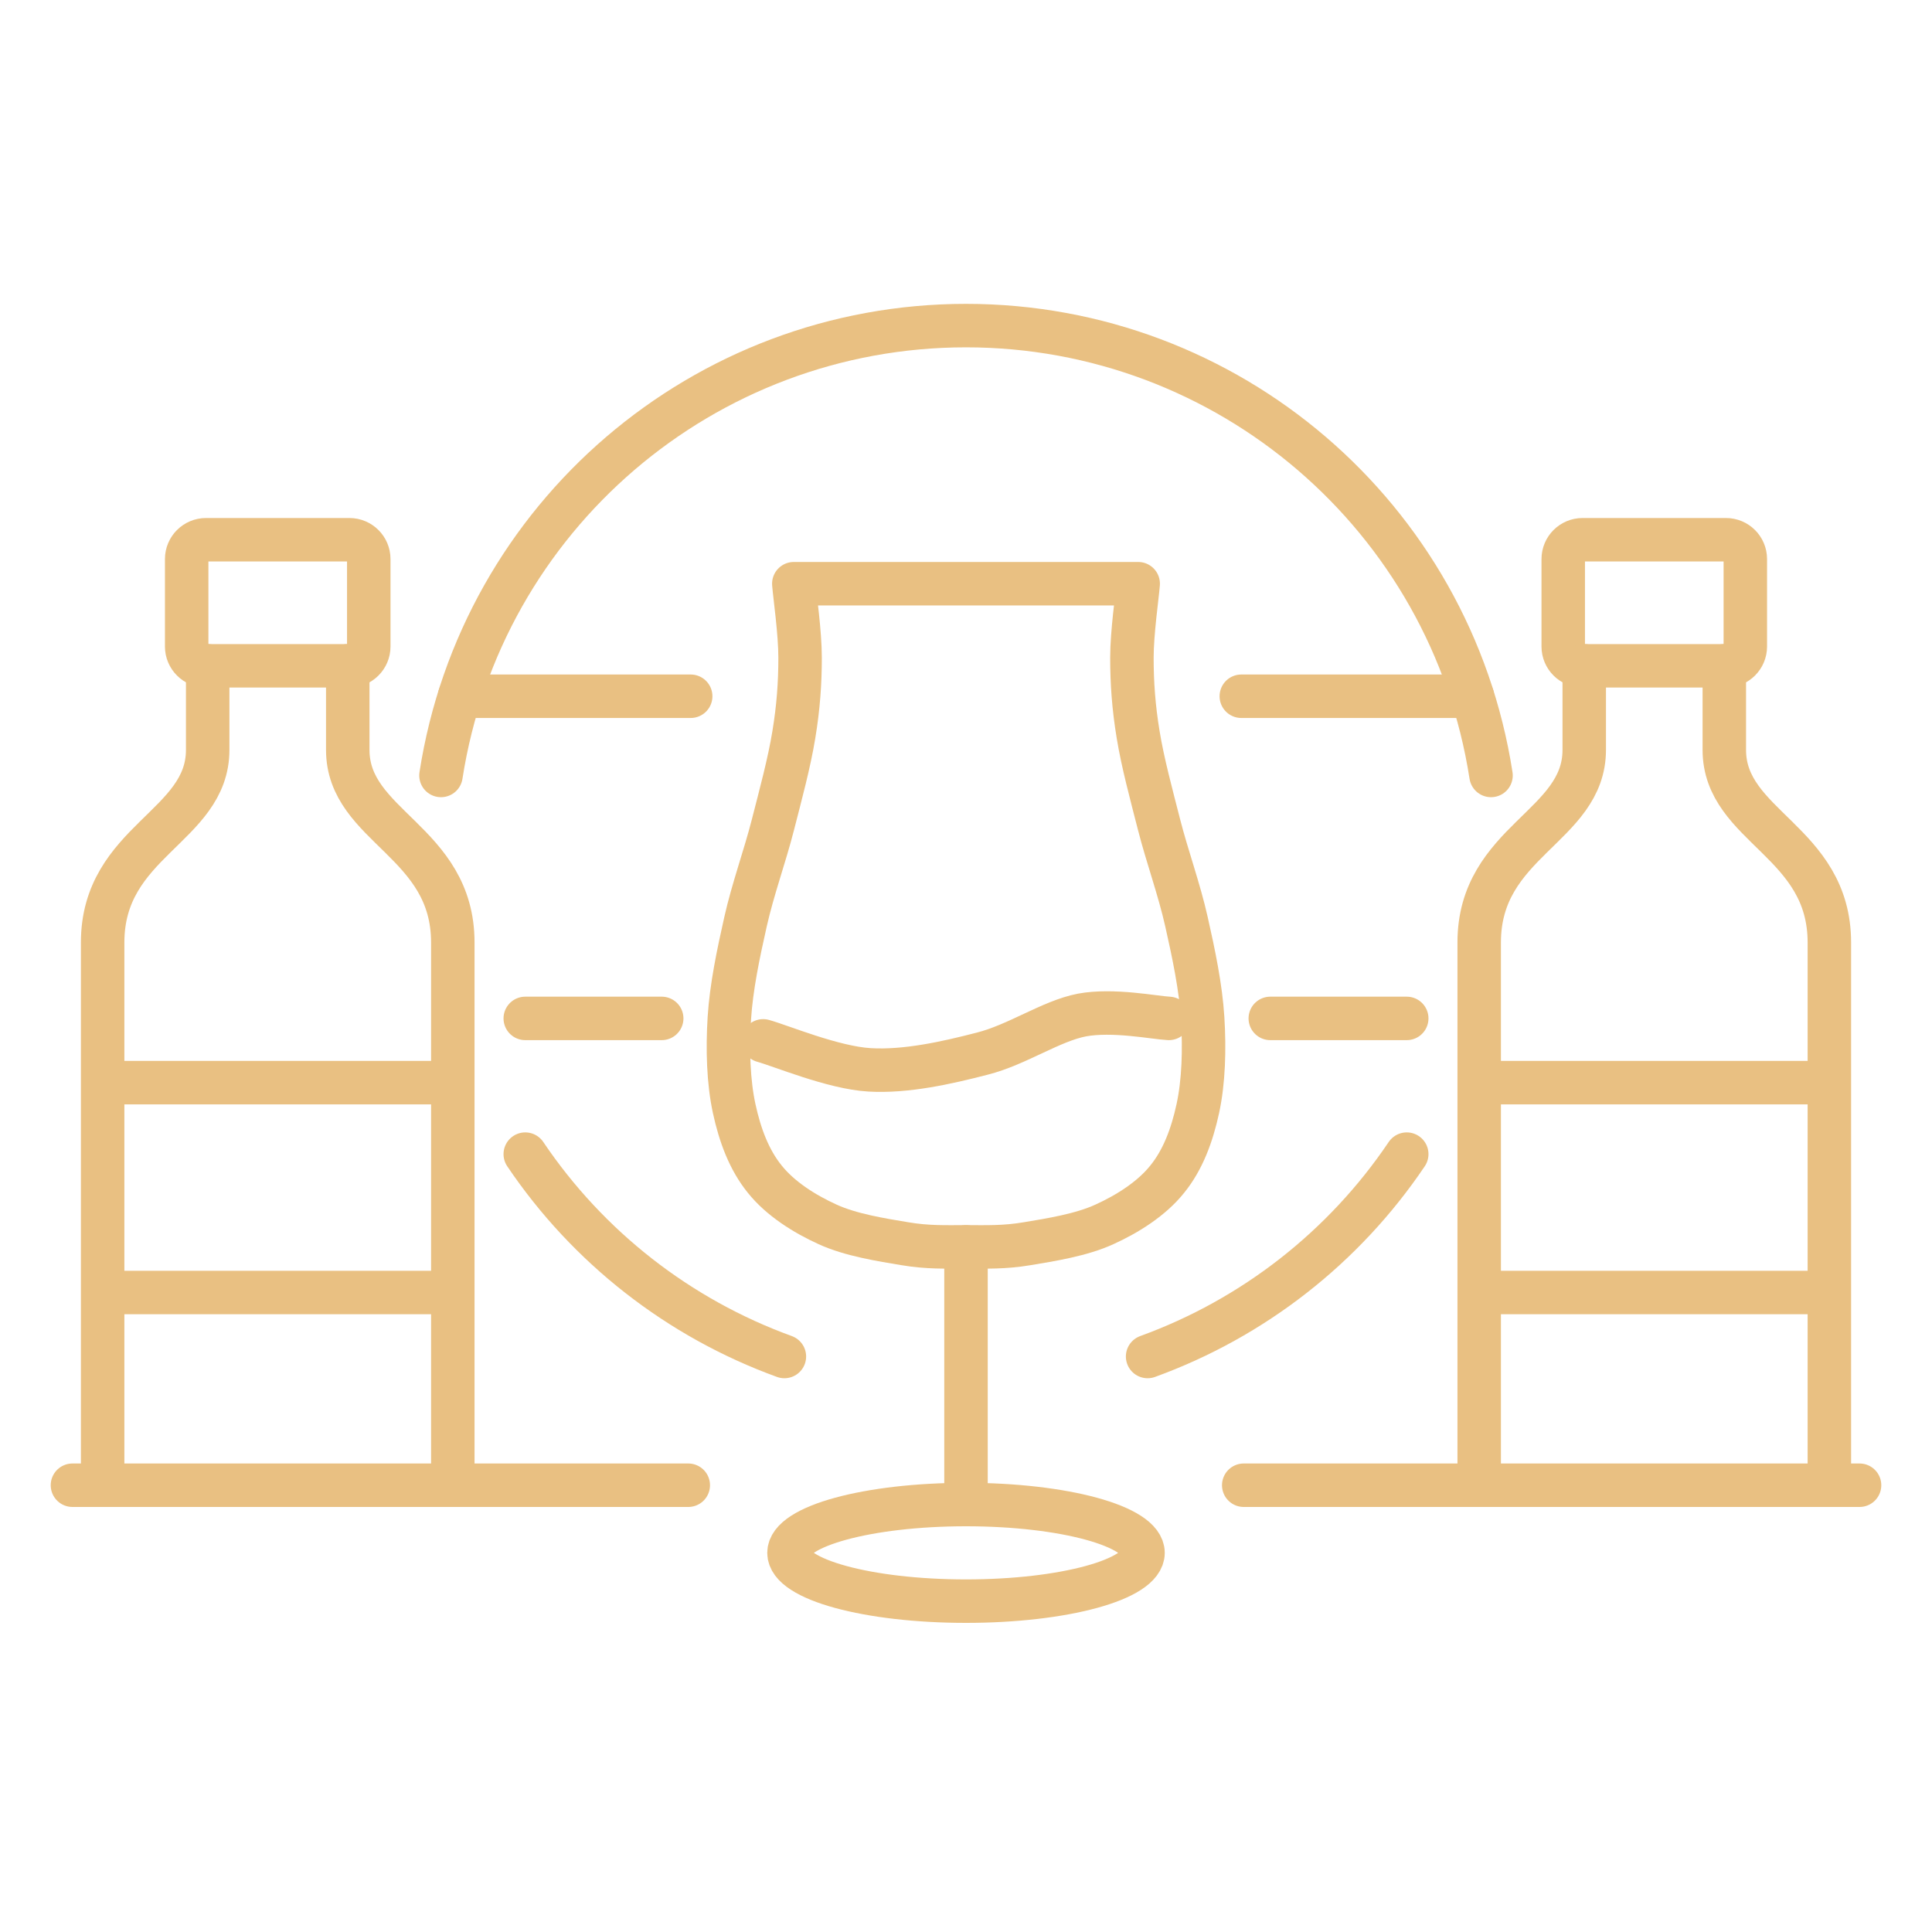
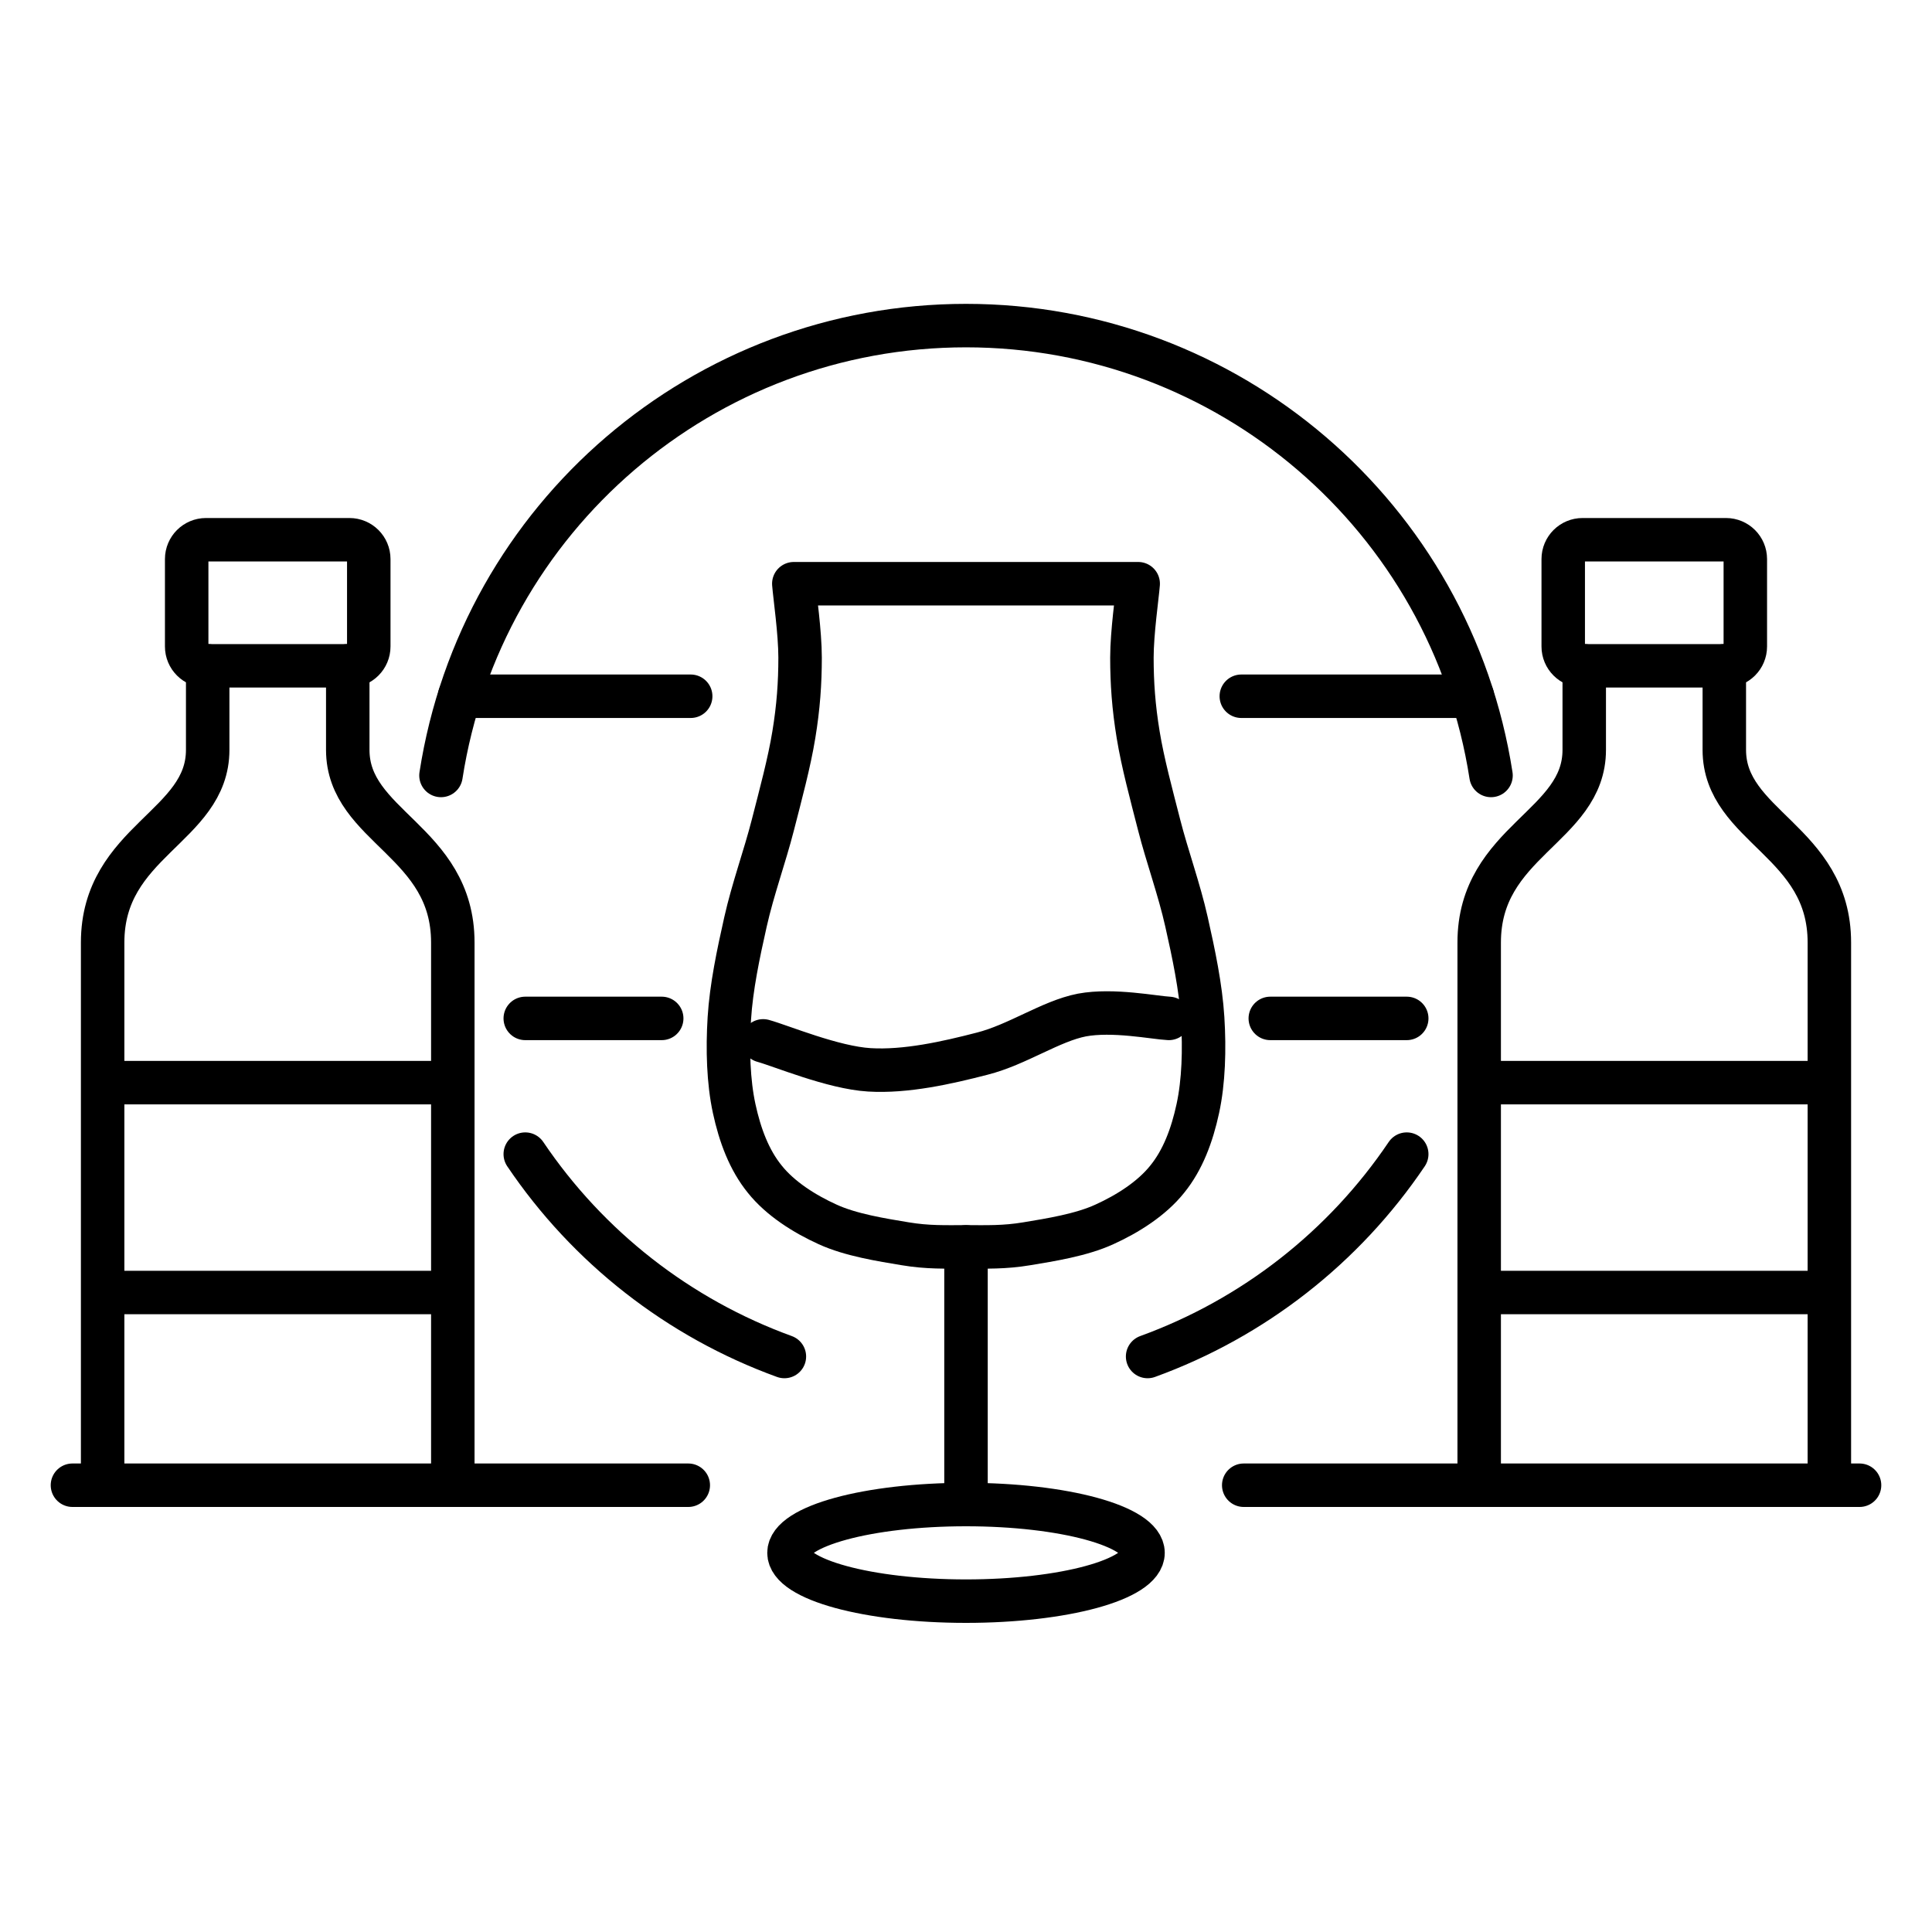
<svg xmlns="http://www.w3.org/2000/svg" width="80" height="80" viewBox="0 0 80 80">
-   <g fill="none" stroke="#E9C082" stroke-width="1.8" stroke-linecap="round" stroke-linejoin="round">
+   <g fill="none" stroke="#000000" stroke-width="1.8" stroke-linecap="round" stroke-linejoin="round">
    <path d="M32.48 56.17A22 22 0 0 1 21.75 47.79M18.26 32.11A22 22 0 0 1 61.74 32.11M58.25 47.79A22 22 0 0 1 47.52 56.17" />
    <path d="M19.03 28.83L28.60 28.83M21.75 42.17L27.40 42.17M60.97 28.83L51.40 28.83M58.25 42.17L52.60 42.17" />
    <path d="M47.13 24.17C47.09 24.68 46.87 26.19 46.87 27.23C46.87 28.28 46.94 29.28 47.13 30.43C47.32 31.59 47.67 32.88 48.00 34.17C48.33 35.46 48.83 36.83 49.13 38.17C49.43 39.50 49.72 40.88 49.80 42.17C49.88 43.46 49.84 44.79 49.60 45.90C49.36 47.01 48.98 48.03 48.33 48.83C47.69 49.63 46.70 50.26 45.73 50.70C44.77 51.14 43.49 51.34 42.53 51.50C41.58 51.66 40.84 51.63 40.00 51.63C39.16 51.63 38.42 51.66 37.47 51.50C36.51 51.34 35.23 51.14 34.27 50.70C33.30 50.26 32.31 49.63 31.67 48.83C31.02 48.03 30.64 47.01 30.40 45.90C30.16 44.79 30.12 43.46 30.20 42.17C30.28 40.88 30.57 39.50 30.87 38.17C31.17 36.83 31.67 35.46 32.00 34.17C32.33 32.88 32.68 31.59 32.87 30.43C33.06 29.28 33.13 28.28 33.13 27.23C33.13 26.19 32.91 24.68 32.87 24.17Z" />
    <path d="M31.60 43.10C32.33 43.30 34.49 44.21 36.00 44.30C37.51 44.39 39.20 44.01 40.67 43.63C42.13 43.26 43.51 42.28 44.80 42.03C46.09 41.79 47.80 42.14 48.40 42.17" />
    <path d="M40 51.63V61.50" />
    <ellipse cx="40" cy="64.30" rx="7.33" ry="2" />
    <path d="M3 61.50H28.5M51.5 61.50H77" />
    <rect x="7.73" y="22.35" width="7.54" height="5.22" rx="0.8" />
    <path d="M8.60 27.57V31.05C8.60 34.24 4.25 34.82 4.25 39.03V61.50M14.40 27.57V31.05C14.40 34.24 18.75 34.82 18.75 39.03V61.50M4.25 44.83H18.75M4.25 53.52H18.75" />
    <rect x="64.73" y="22.35" width="7.54" height="5.22" rx="0.8" />
    <path d="M65.60 27.57V31.05C65.60 34.24 61.25 34.82 61.25 39.03V61.50M71.40 27.57V31.05C71.40 34.24 75.75 34.82 75.75 39.03V61.50M61.25 44.83H75.75M61.25 53.52H75.75" />
  </g>
</svg>
